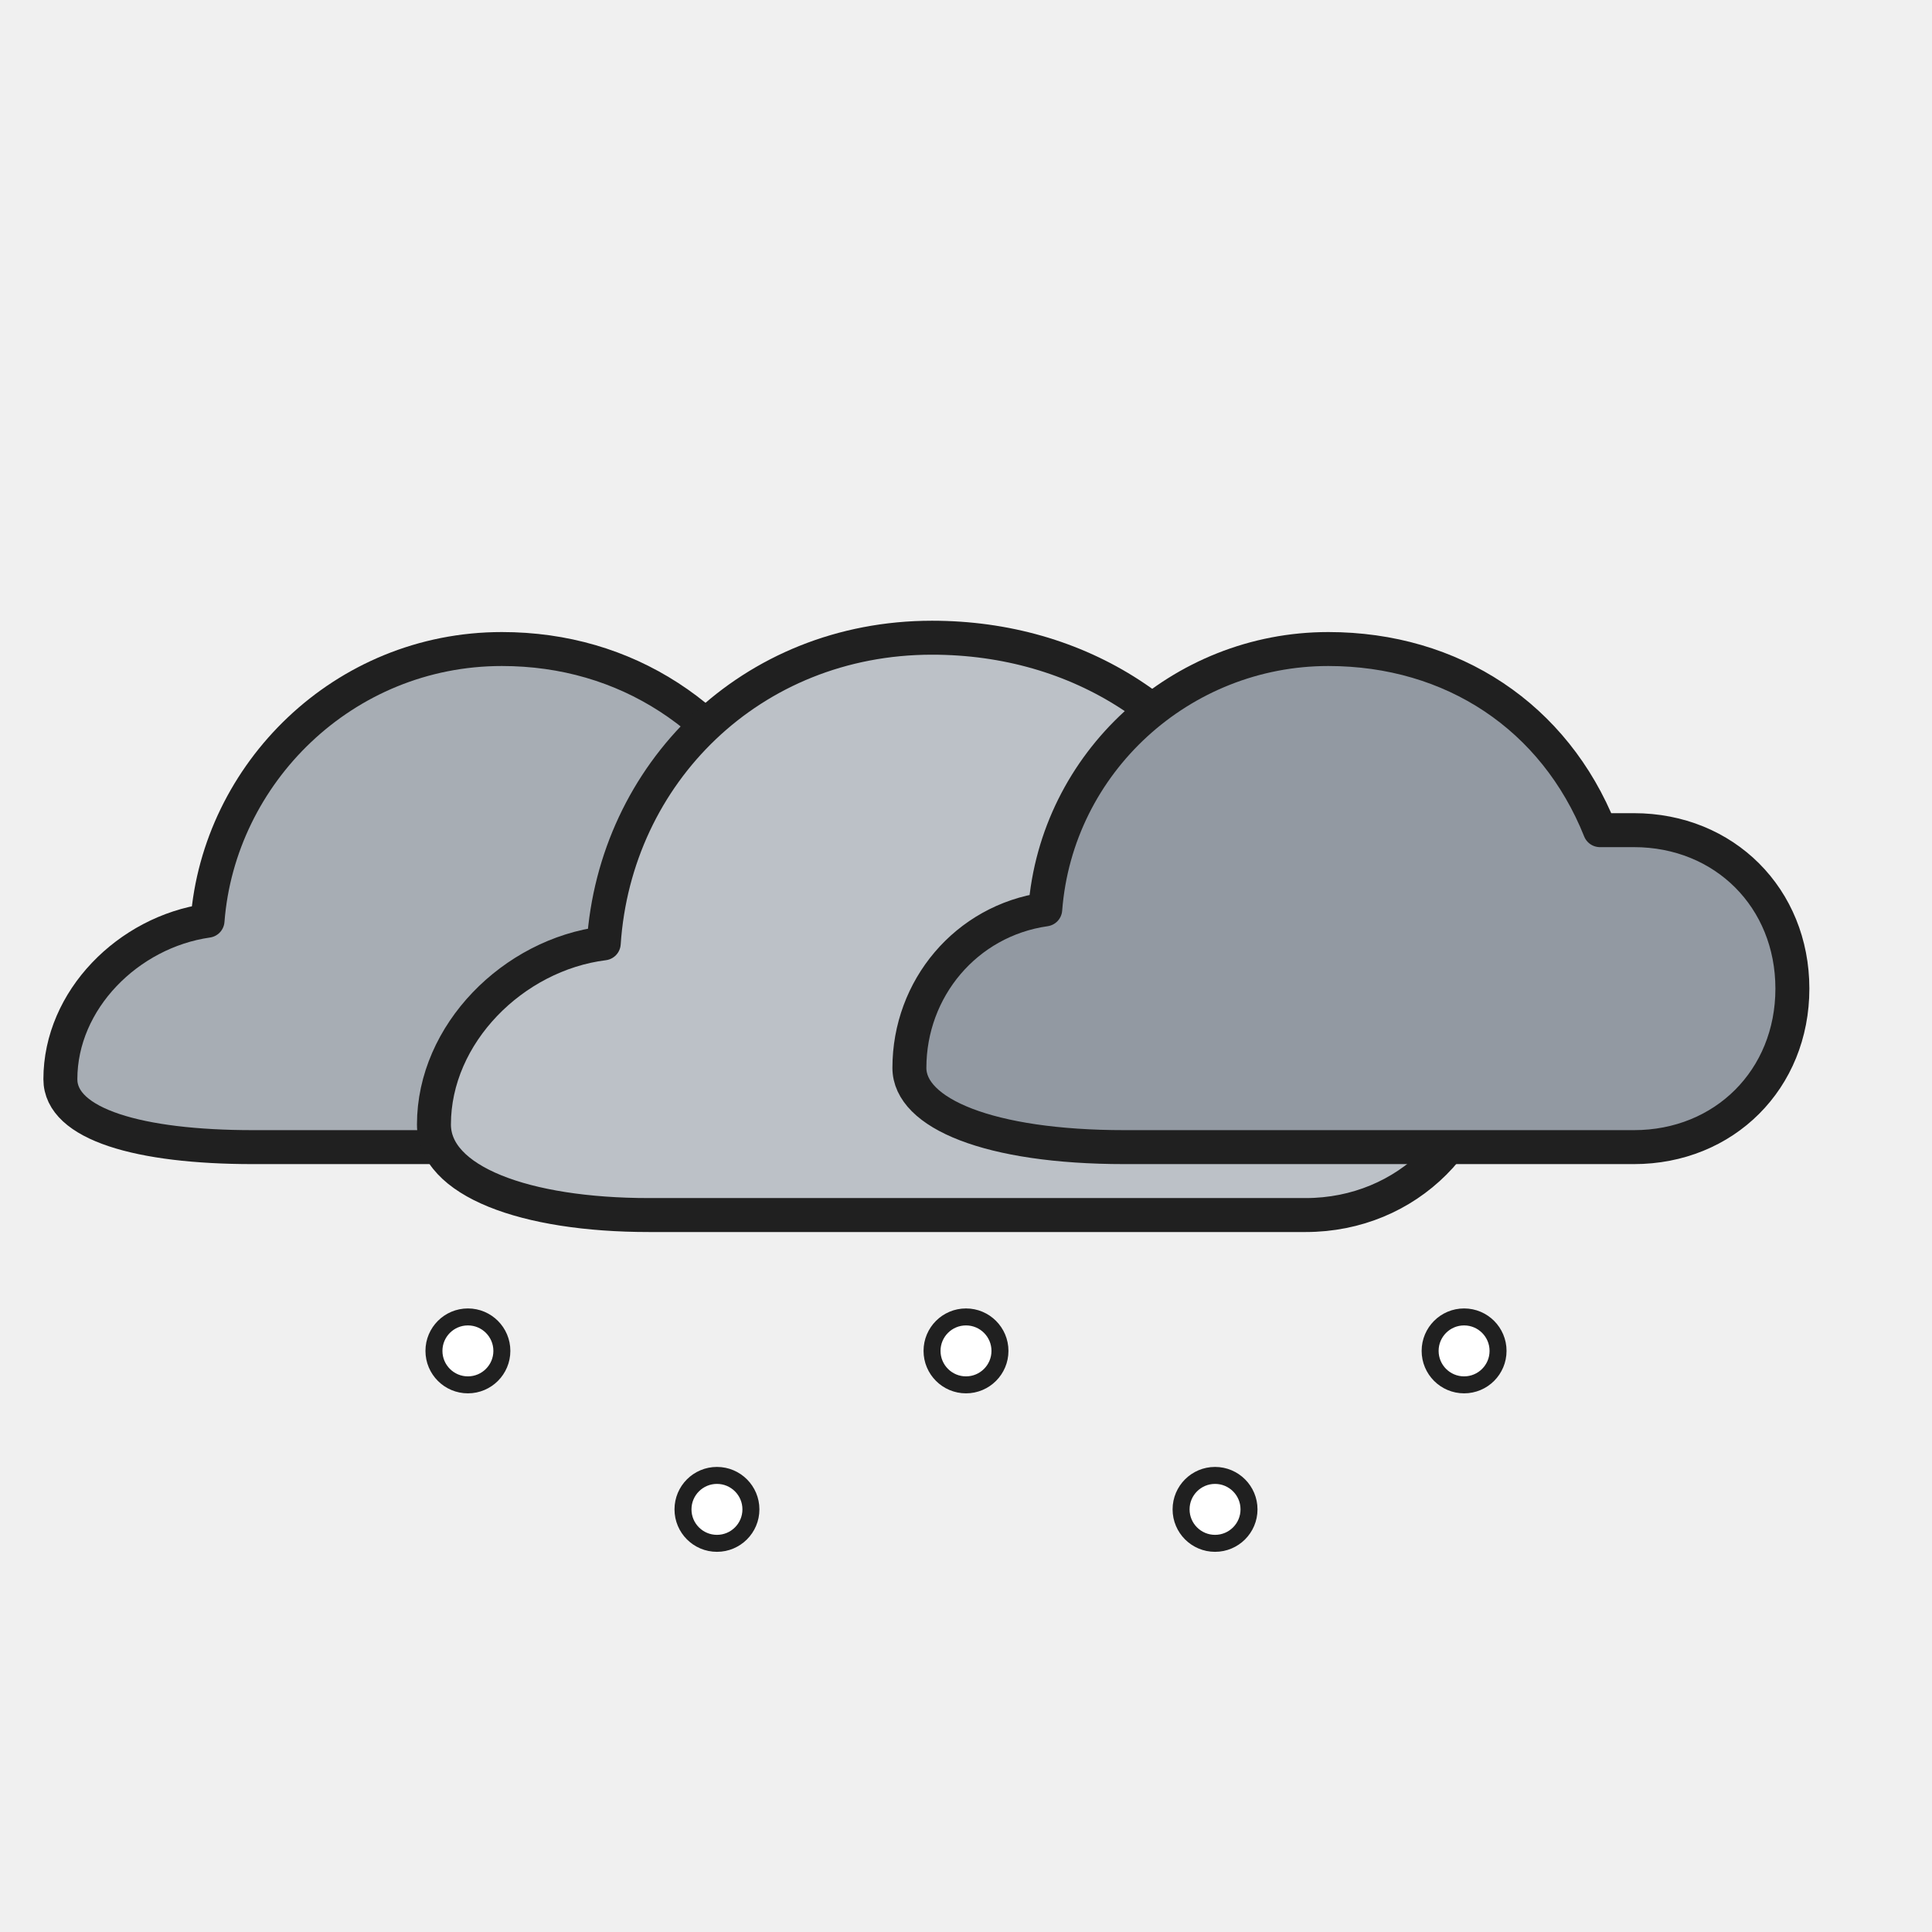
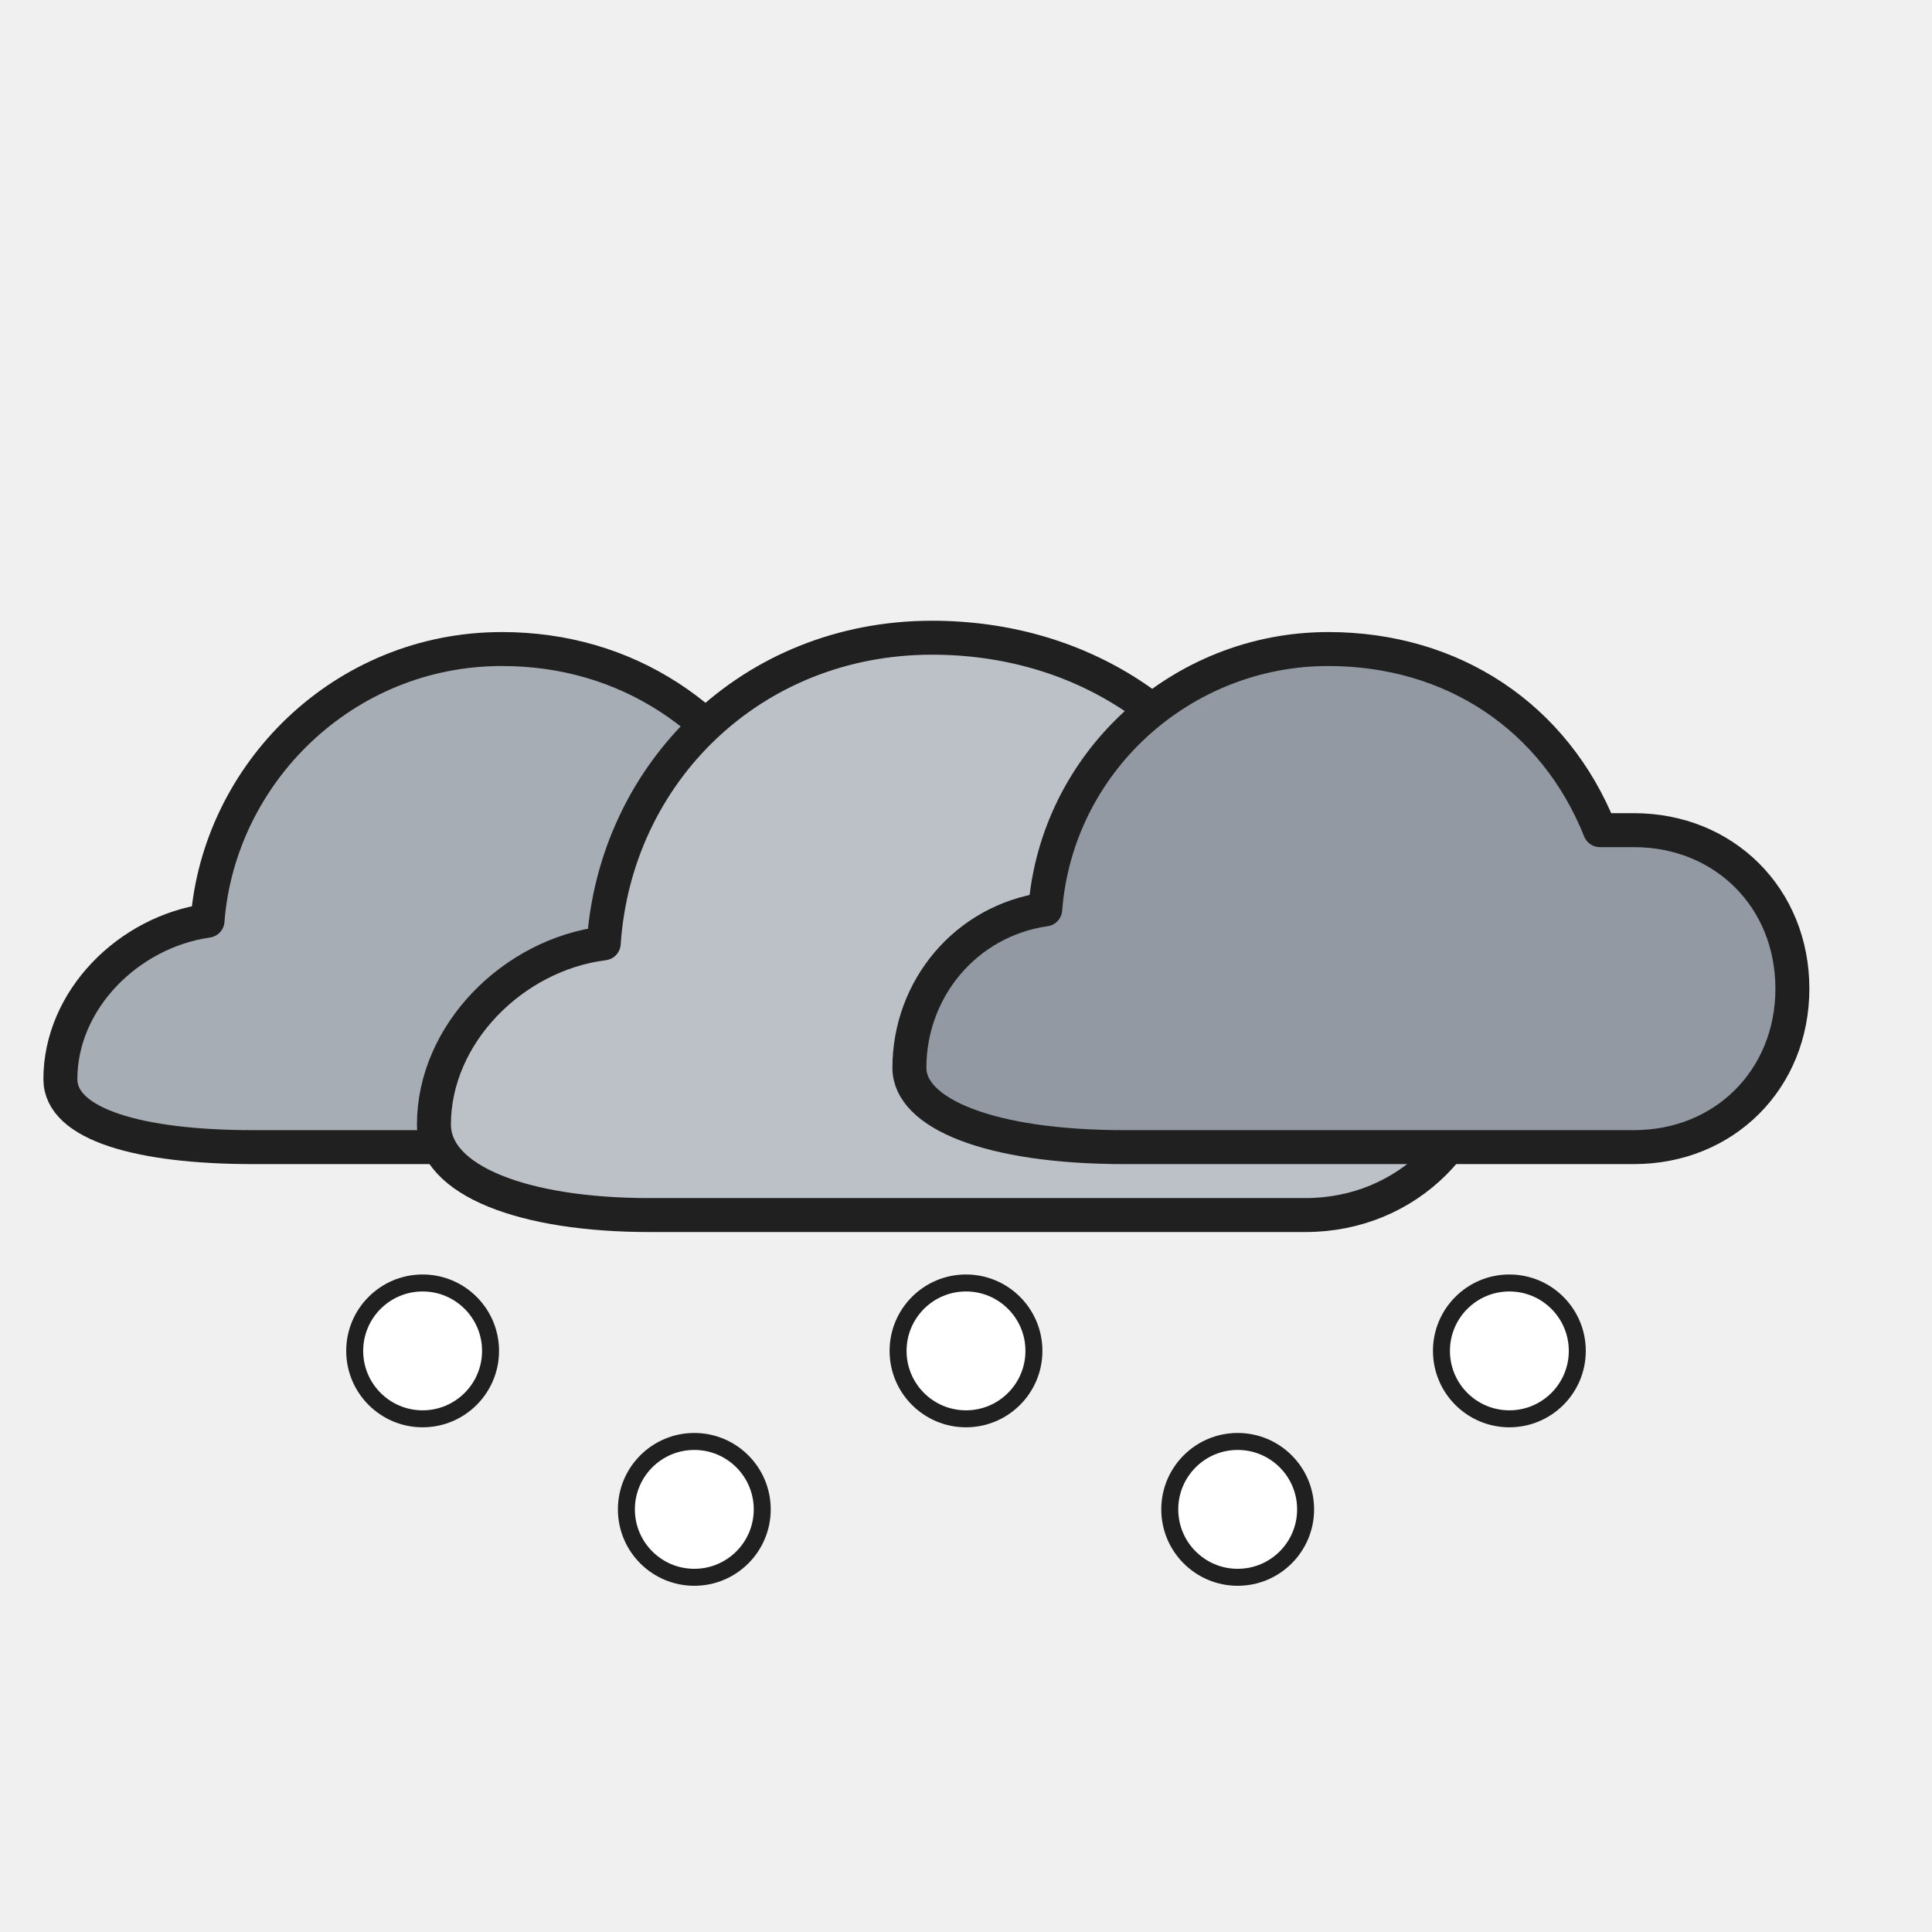
<svg xmlns="http://www.w3.org/2000/svg" viewBox="0 0 128 128" role="img" aria-label="Three medium gray clouds with light snow">
  <g transform="translate(16 16) scale(.75)">
    <g transform="translate(0 14)">
      <path fill="#a7adb4" stroke="#202020" stroke-linejoin="round" stroke-width="3" d="M1 66h50c8 0 14-6 14-14s-6-14-14-14h-3c-5-10-14-16-25-16-14 0-25 11-26 24-7 1-13 7-13 14 0 4 7 6 17 6Z" />
      <path fill="#bcc1c7" stroke="#202020" stroke-linejoin="round" stroke-width="3" d="M36 72h58c9 0 16-7 16-16s-7-16-16-16h-4c-5-12-16-19-29-19-16 0-28 12-29 27-8 1-15 8-15 16 0 5 8 8 19 8Z" />
      <path fill="#9299a2" stroke="#202020" stroke-linejoin="round" stroke-width="3" d="M78 66h45c8 0 14-6 14-14s-6-14-14-14h-3c-4-10-13-16-24-16-13 0-24 10-25 23-7 1-12 7-12 14 0 4 7 7 19 7Z" />
      <g fill="#ffffff" stroke="#202020" stroke-width="1.5">
-         <circle cx="20" cy="84" r="3" />
-         <circle cx="64" cy="84" r="3" />
-         <circle cx="108" cy="84" r="3" />
-         <circle cx="42" cy="98" r="3" />
-         <circle cx="86" cy="98" r="3" />
+         <circle cx="16" cy="84" r="6" />
+         <circle cx="64" cy="84" r="6" />
+         <circle cx="112" cy="84" r="6" />
+         <circle cx="40" cy="98" r="6" />
+         <circle cx="88" cy="98" r="6" />
      </g>
    </g>
  </g>
</svg>
